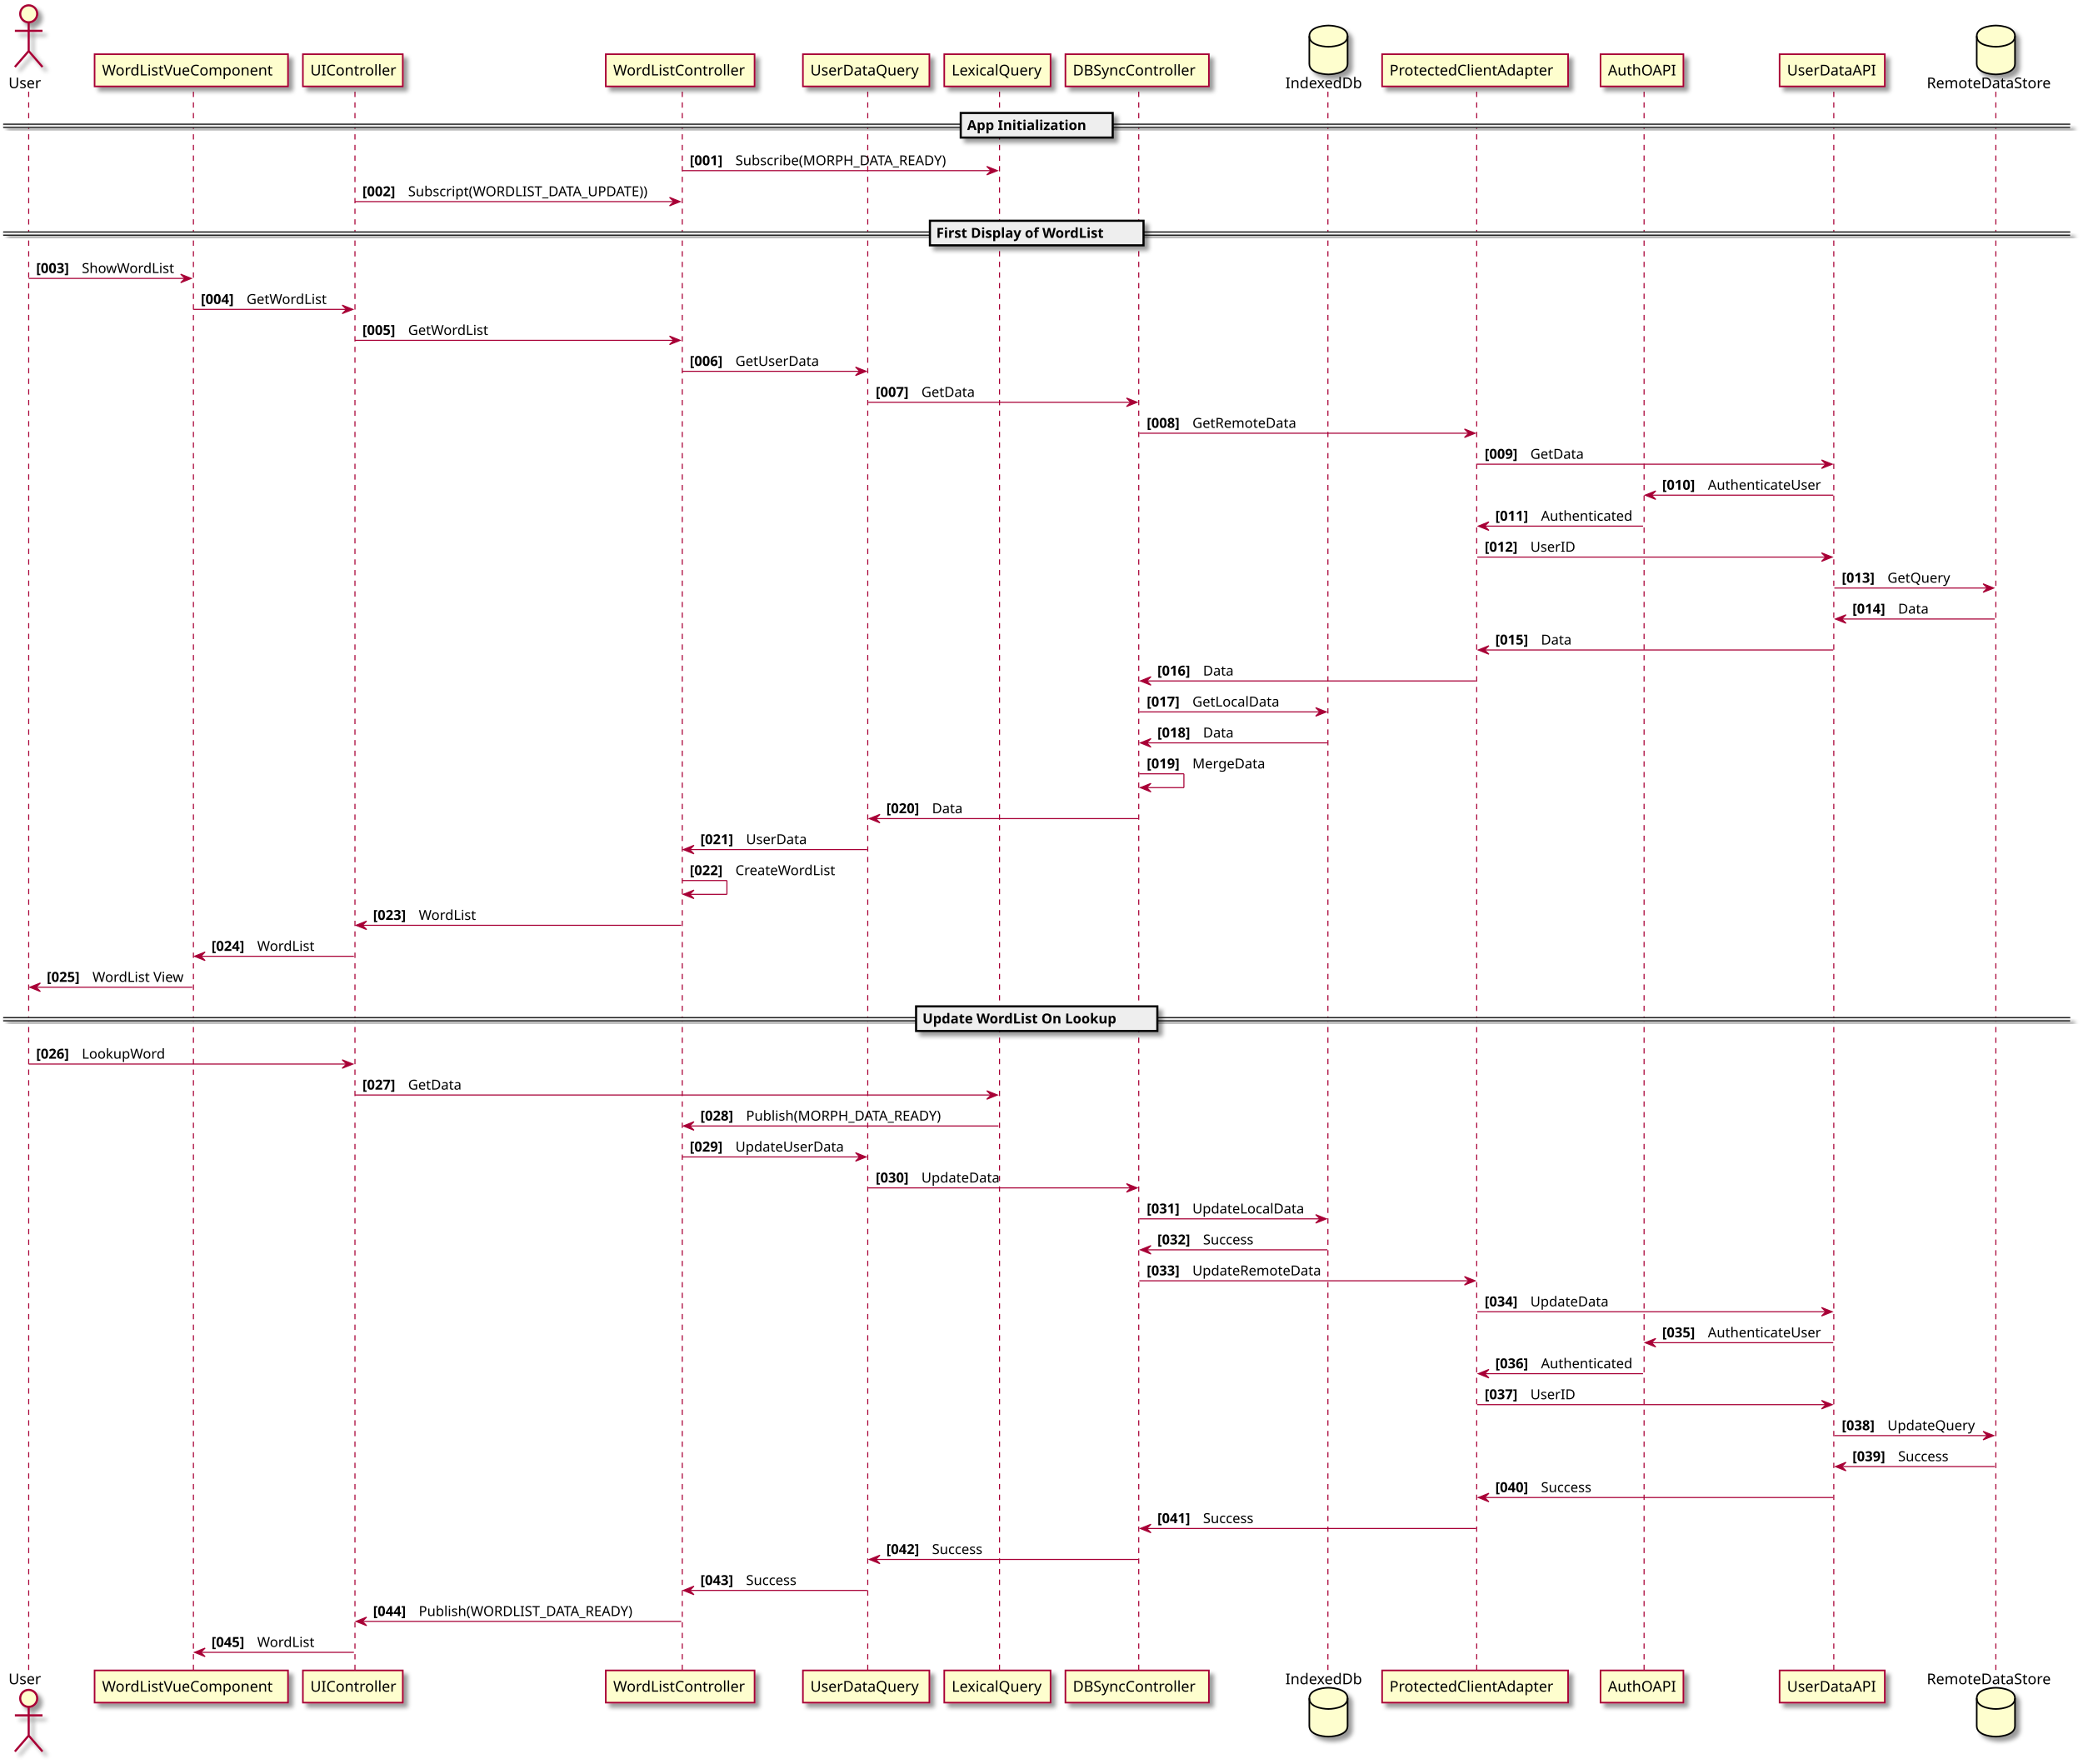
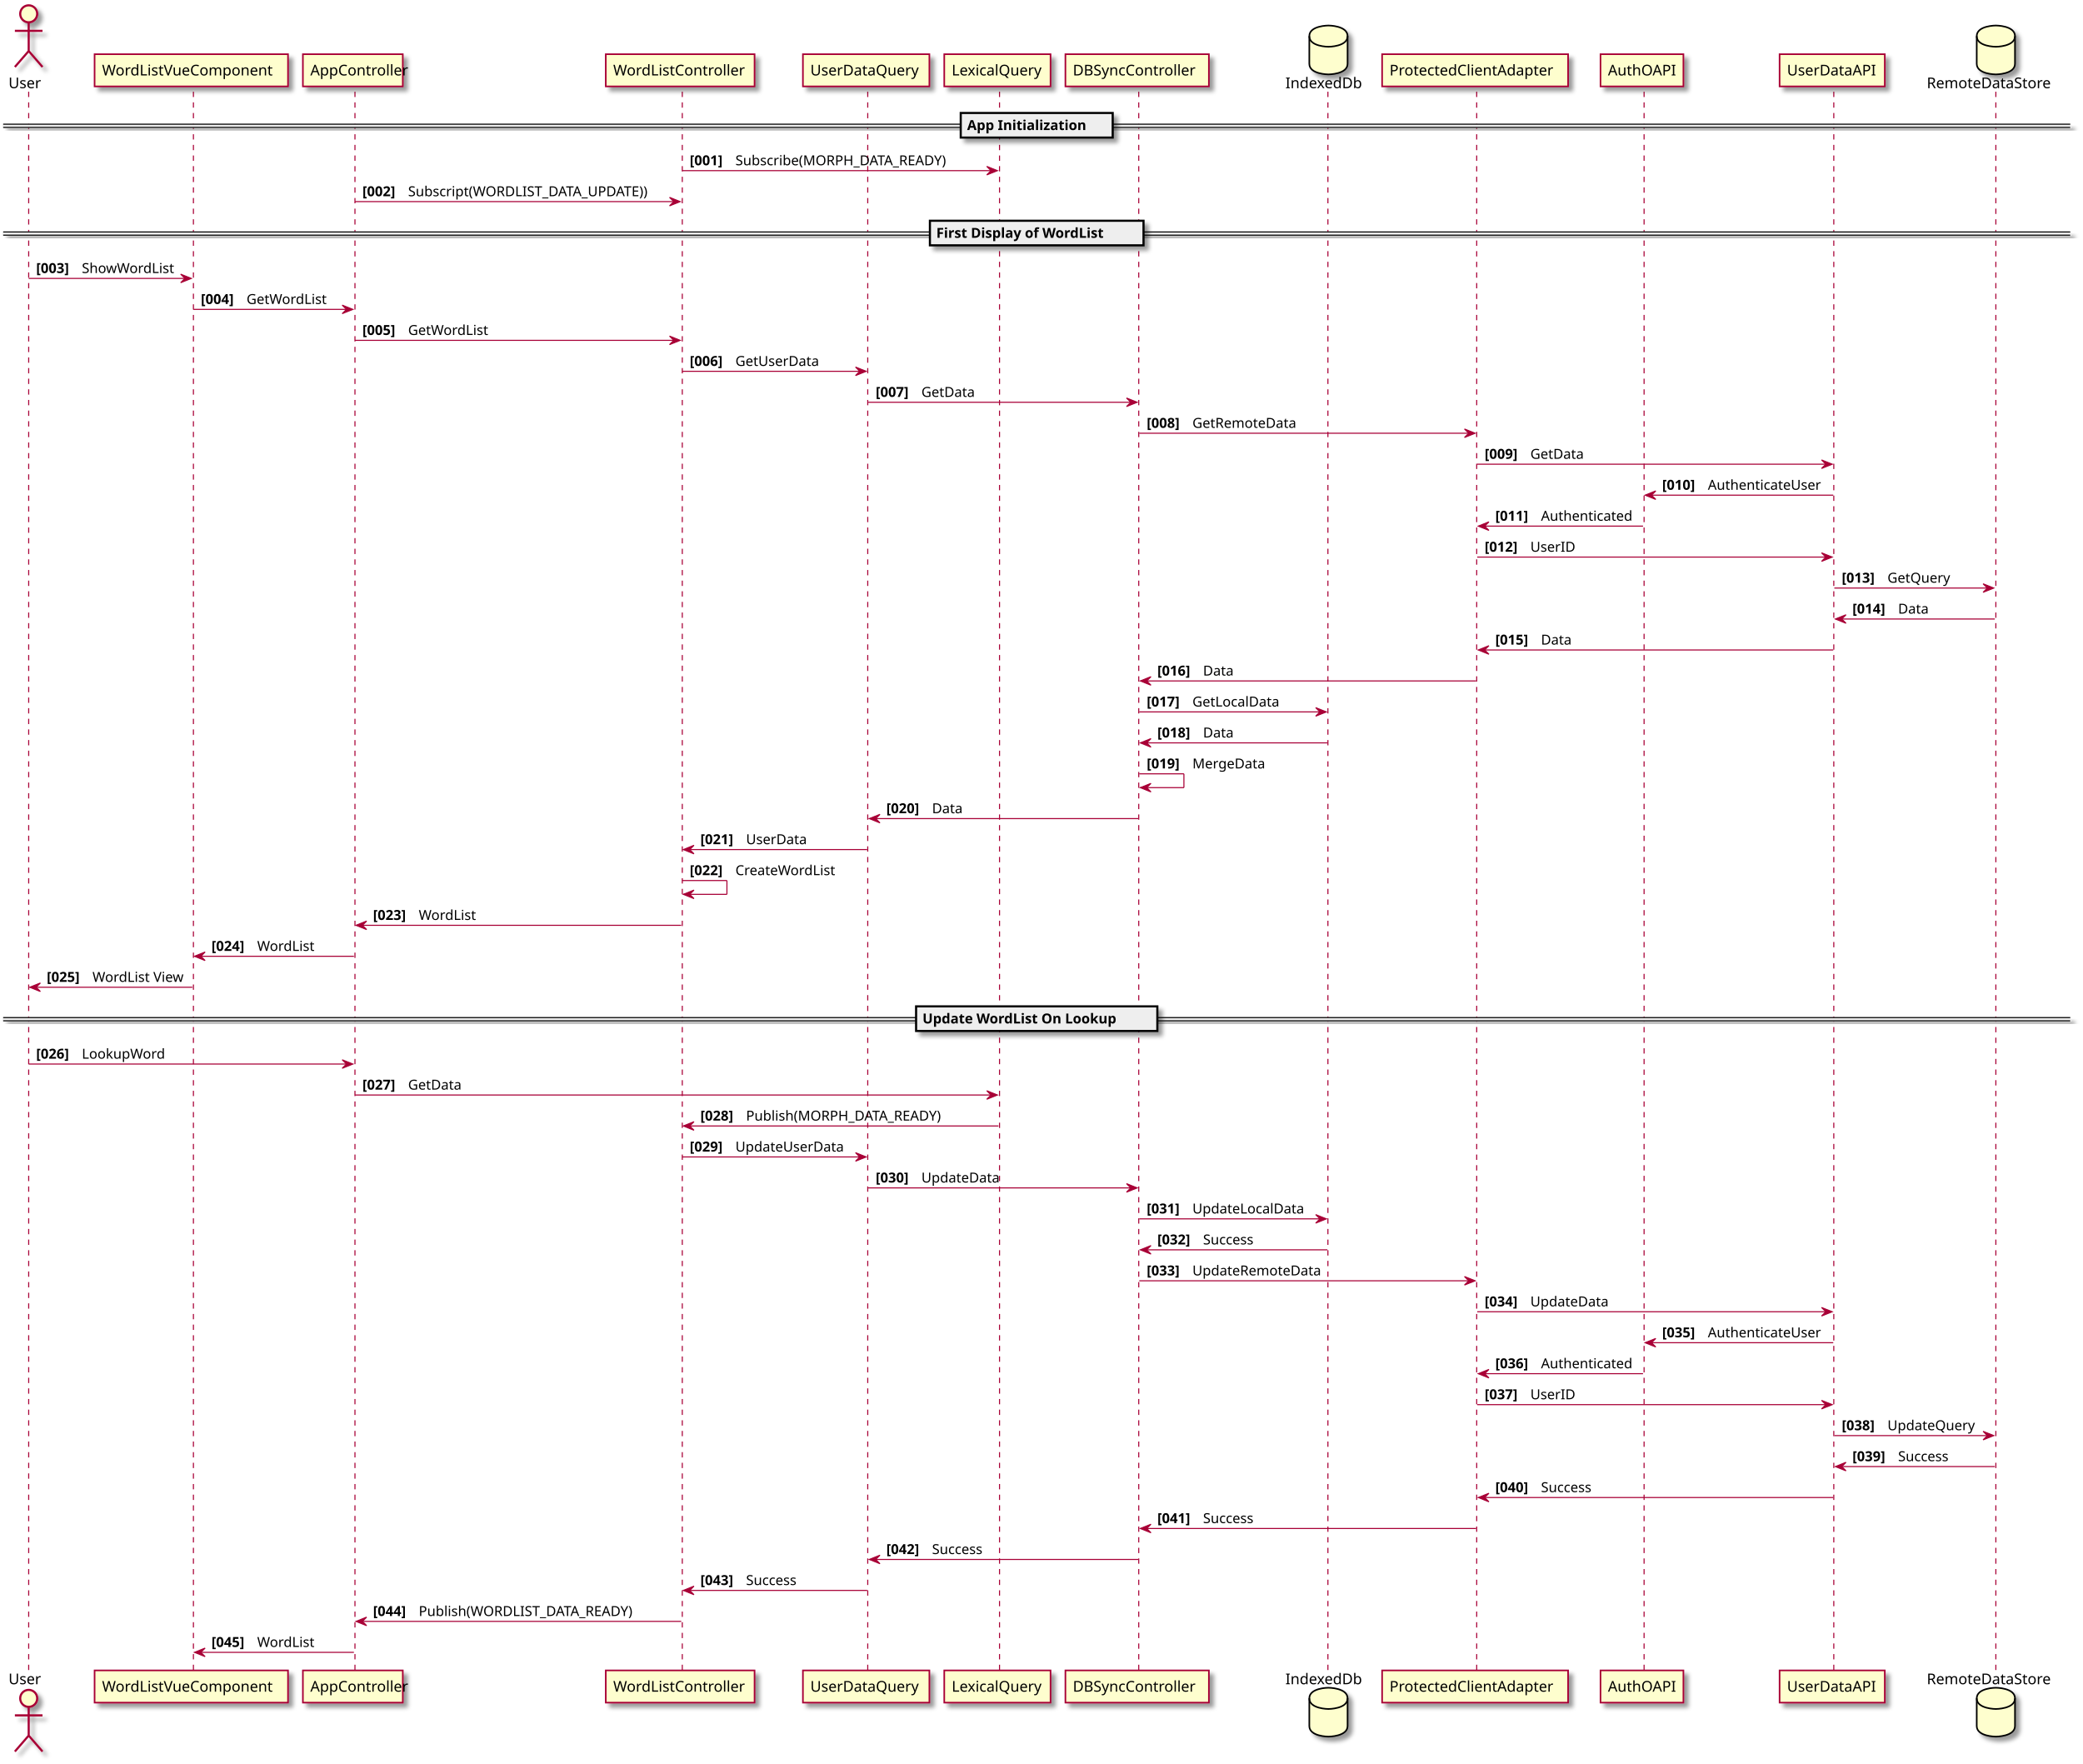
<svg xmlns="http://www.w3.org/2000/svg" contentScriptType="application/ecmascript" contentStyleType="text/css" height="1659px" preserveAspectRatio="none" style="width:1960px;height:1659px;" version="1.1" viewBox="0 0 1960 1659" width="1960px" zoomAndPan="magnify">
  <defs>
    <filter height="300%" id="fnt8zwi0sn31e" width="300%" x="-1" y="-1">
      <feGaussianBlur result="blurOut" stdDeviation="2.0" />
      <feColorMatrix in="blurOut" result="blurOut2" type="matrix" values="0 0 0 0 0 0 0 0 0 0 0 0 0 0 0 0 0 0 .4 0" />
      <feOffset dx="4.0" dy="4.0" in="blurOut2" result="blurOut3" />
      <feBlend in="SourceGraphic" in2="blurOut3" mode="normal" />
    </filter>
  </defs>
  <g>
    <line style="stroke: #A80036; stroke-width: 1.0; stroke-dasharray: 5.0,5.0;" x1="27" x2="27" y1="86.297" y2="1572.672" />
    <line style="stroke: #A80036; stroke-width: 1.0; stroke-dasharray: 5.0,5.0;" x1="182" x2="182" y1="86.297" y2="1572.672" />
    <line style="stroke: #A80036; stroke-width: 1.0; stroke-dasharray: 5.0,5.0;" x1="334" x2="334" y1="86.297" y2="1572.672" />
    <line style="stroke: #A80036; stroke-width: 1.0; stroke-dasharray: 5.0,5.0;" x1="642" x2="642" y1="86.297" y2="1572.672" />
    <line style="stroke: #A80036; stroke-width: 1.0; stroke-dasharray: 5.0,5.0;" x1="816.5" x2="816.5" y1="86.297" y2="1572.672" />
    <line style="stroke: #A80036; stroke-width: 1.0; stroke-dasharray: 5.0,5.0;" x1="940.5" x2="940.5" y1="86.297" y2="1572.672" />
    <line style="stroke: #A80036; stroke-width: 1.0; stroke-dasharray: 5.0,5.0;" x1="1071.5" x2="1071.5" y1="86.297" y2="1572.672" />
    <line style="stroke: #A80036; stroke-width: 1.0; stroke-dasharray: 5.0,5.0;" x1="1249.5" x2="1249.5" y1="86.297" y2="1572.672" />
    <line style="stroke: #A80036; stroke-width: 1.0; stroke-dasharray: 5.0,5.0;" x1="1389.5" x2="1389.5" y1="86.297" y2="1572.672" />
    <line style="stroke: #A80036; stroke-width: 1.0; stroke-dasharray: 5.0,5.0;" x1="1547" x2="1547" y1="86.297" y2="1572.672" />
    <line style="stroke: #A80036; stroke-width: 1.0; stroke-dasharray: 5.0,5.0;" x1="1725.5" x2="1725.5" y1="86.297" y2="1572.672" />
    <line style="stroke: #A80036; stroke-width: 1.0; stroke-dasharray: 5.0,5.0;" x1="1878" x2="1878" y1="86.297" y2="1572.672" />
    <text fill="#000000" font-family="sans-serif" font-size="14" lengthAdjust="spacingAndGlyphs" textLength="32" x="8" y="82.995">User</text>
    <ellipse cx="27" cy="13" fill="#FEFECE" filter="url(#fnt8zwi0sn31e)" rx="8" ry="8" style="stroke: #A80036; stroke-width: 2.0;" />
    <path d="M27,21 L27,48 M14,29 L40,29 M27,48 L14,63 M27,48 L40,63 " fill="none" filter="url(#fnt8zwi0sn31e)" style="stroke: #A80036; stroke-width: 2.0;" />
    <text fill="#000000" font-family="sans-serif" font-size="14" lengthAdjust="spacingAndGlyphs" textLength="32" x="8" y="1584.667">User</text>
    <ellipse cx="27" cy="1597.969" fill="#FEFECE" filter="url(#fnt8zwi0sn31e)" rx="8" ry="8" style="stroke: #A80036; stroke-width: 2.0;" />
    <path d="M27,1605.969 L27,1632.969 M14,1613.969 L40,1613.969 M27,1632.969 L14,1647.969 M27,1632.969 L40,1647.969 " fill="none" filter="url(#fnt8zwi0sn31e)" style="stroke: #A80036; stroke-width: 2.0;" />
    <rect fill="#FEFECE" filter="url(#fnt8zwi0sn31e)" height="30.297" style="stroke: #A80036; stroke-width: 1.5;" width="182" x="89" y="51" />
    <text fill="#000000" font-family="sans-serif" font-size="14" lengthAdjust="spacingAndGlyphs" textLength="168" x="96" y="70.995">WordListVueComponent</text>
    <rect fill="#FEFECE" filter="url(#fnt8zwi0sn31e)" height="30.297" style="stroke: #A80036; stroke-width: 1.5;" width="182" x="89" y="1571.672" />
    <text fill="#000000" font-family="sans-serif" font-size="14" lengthAdjust="spacingAndGlyphs" textLength="168" x="96" y="1591.667">WordListVueComponent</text>
    <rect fill="#FEFECE" filter="url(#fnt8zwi0sn31e)" height="30.297" style="stroke: #A80036; stroke-width: 1.5;" width="94" x="285" y="51" />
-     <text fill="#000000" font-family="sans-serif" font-size="14" lengthAdjust="spacingAndGlyphs" textLength="80" x="292" y="70.995">UIController</text>
+     <text fill="#000000" font-family="sans-serif" font-size="14" lengthAdjust="spacingAndGlyphs" textLength="80" x="292" y="70.995">AppController</text>
    <rect fill="#FEFECE" filter="url(#fnt8zwi0sn31e)" height="30.297" style="stroke: #A80036; stroke-width: 1.5;" width="94" x="285" y="1571.672" />
-     <text fill="#000000" font-family="sans-serif" font-size="14" lengthAdjust="spacingAndGlyphs" textLength="80" x="292" y="1591.667">UIController</text>
+     <text fill="#000000" font-family="sans-serif" font-size="14" lengthAdjust="spacingAndGlyphs" textLength="80" x="292" y="1591.667">AppController</text>
    <rect fill="#FEFECE" filter="url(#fnt8zwi0sn31e)" height="30.297" style="stroke: #A80036; stroke-width: 1.5;" width="140" x="570" y="51" />
    <text fill="#000000" font-family="sans-serif" font-size="14" lengthAdjust="spacingAndGlyphs" textLength="126" x="577" y="70.995">WordListController</text>
    <rect fill="#FEFECE" filter="url(#fnt8zwi0sn31e)" height="30.297" style="stroke: #A80036; stroke-width: 1.5;" width="140" x="570" y="1571.672" />
    <text fill="#000000" font-family="sans-serif" font-size="14" lengthAdjust="spacingAndGlyphs" textLength="126" x="577" y="1591.667">WordListController</text>
    <rect fill="#FEFECE" filter="url(#fnt8zwi0sn31e)" height="30.297" style="stroke: #A80036; stroke-width: 1.5;" width="119" x="755.5" y="51" />
    <text fill="#000000" font-family="sans-serif" font-size="14" lengthAdjust="spacingAndGlyphs" textLength="105" x="762.5" y="70.995">UserDataQuery</text>
    <rect fill="#FEFECE" filter="url(#fnt8zwi0sn31e)" height="30.297" style="stroke: #A80036; stroke-width: 1.5;" width="119" x="755.5" y="1571.672" />
    <text fill="#000000" font-family="sans-serif" font-size="14" lengthAdjust="spacingAndGlyphs" textLength="105" x="762.5" y="1591.667">UserDataQuery</text>
    <rect fill="#FEFECE" filter="url(#fnt8zwi0sn31e)" height="30.297" style="stroke: #A80036; stroke-width: 1.5;" width="100" x="888.5" y="51" />
    <text fill="#000000" font-family="sans-serif" font-size="14" lengthAdjust="spacingAndGlyphs" textLength="86" x="895.5" y="70.995">LexicalQuery</text>
    <rect fill="#FEFECE" filter="url(#fnt8zwi0sn31e)" height="30.297" style="stroke: #A80036; stroke-width: 1.5;" width="100" x="888.5" y="1571.672" />
    <text fill="#000000" font-family="sans-serif" font-size="14" lengthAdjust="spacingAndGlyphs" textLength="86" x="895.5" y="1591.667">LexicalQuery</text>
    <rect fill="#FEFECE" filter="url(#fnt8zwi0sn31e)" height="30.297" style="stroke: #A80036; stroke-width: 1.5;" width="135" x="1002.5" y="51" />
    <text fill="#000000" font-family="sans-serif" font-size="14" lengthAdjust="spacingAndGlyphs" textLength="121" x="1009.5" y="70.995">DBSyncController</text>
    <rect fill="#FEFECE" filter="url(#fnt8zwi0sn31e)" height="30.297" style="stroke: #A80036; stroke-width: 1.5;" width="135" x="1002.5" y="1571.672" />
    <text fill="#000000" font-family="sans-serif" font-size="14" lengthAdjust="spacingAndGlyphs" textLength="121" x="1009.5" y="1591.667">DBSyncController</text>
    <text fill="#000000" font-family="sans-serif" font-size="14" lengthAdjust="spacingAndGlyphs" textLength="75" x="1209.5" y="82.995">IndexedDb</text>
    <path d="M1232,34 C1232,24 1250,24 1250,24 C1250,24 1268,24 1268,34 L1268,60 C1268,70 1250,70 1250,70 C1250,70 1232,70 1232,60 L1232,34 " fill="#FEFECE" filter="url(#fnt8zwi0sn31e)" style="stroke: #000000; stroke-width: 1.5;" />
    <path d="M1232,34 C1232,44 1250,44 1250,44 C1250,44 1268,44 1268,34 " fill="none" style="stroke: #000000; stroke-width: 1.5;" />
    <text fill="#000000" font-family="sans-serif" font-size="14" lengthAdjust="spacingAndGlyphs" textLength="75" x="1209.5" y="1584.667">IndexedDb</text>
    <path d="M1232,1597.969 C1232,1587.969 1250,1587.969 1250,1587.969 C1250,1587.969 1268,1587.969 1268,1597.969 L1268,1623.969 C1268,1633.969 1250,1633.969 1250,1633.969 C1250,1633.969 1232,1633.969 1232,1623.969 L1232,1597.969 " fill="#FEFECE" filter="url(#fnt8zwi0sn31e)" style="stroke: #000000; stroke-width: 1.5;" />
    <path d="M1232,1597.969 C1232,1607.969 1250,1607.969 1250,1607.969 C1250,1607.969 1268,1607.969 1268,1597.969 " fill="none" style="stroke: #000000; stroke-width: 1.5;" />
    <rect fill="#FEFECE" filter="url(#fnt8zwi0sn31e)" height="30.297" style="stroke: #A80036; stroke-width: 1.5;" width="175" x="1300.5" y="51" />
    <text fill="#000000" font-family="sans-serif" font-size="14" lengthAdjust="spacingAndGlyphs" textLength="161" x="1307.5" y="70.995">ProtectedClientAdapter</text>
    <rect fill="#FEFECE" filter="url(#fnt8zwi0sn31e)" height="30.297" style="stroke: #A80036; stroke-width: 1.5;" width="175" x="1300.5" y="1571.672" />
    <text fill="#000000" font-family="sans-serif" font-size="14" lengthAdjust="spacingAndGlyphs" textLength="161" x="1307.5" y="1591.667">ProtectedClientAdapter</text>
    <rect fill="#FEFECE" filter="url(#fnt8zwi0sn31e)" height="30.297" style="stroke: #A80036; stroke-width: 1.5;" width="78" x="1506" y="51" />
    <text fill="#000000" font-family="sans-serif" font-size="14" lengthAdjust="spacingAndGlyphs" textLength="64" x="1513" y="70.995">AuthOAPI</text>
    <rect fill="#FEFECE" filter="url(#fnt8zwi0sn31e)" height="30.297" style="stroke: #A80036; stroke-width: 1.5;" width="78" x="1506" y="1571.672" />
    <text fill="#000000" font-family="sans-serif" font-size="14" lengthAdjust="spacingAndGlyphs" textLength="64" x="1513" y="1591.667">AuthOAPI</text>
    <rect fill="#FEFECE" filter="url(#fnt8zwi0sn31e)" height="30.297" style="stroke: #A80036; stroke-width: 1.5;" width="99" x="1674.5" y="51" />
    <text fill="#000000" font-family="sans-serif" font-size="14" lengthAdjust="spacingAndGlyphs" textLength="85" x="1681.5" y="70.995">UserDataAPI</text>
    <rect fill="#FEFECE" filter="url(#fnt8zwi0sn31e)" height="30.297" style="stroke: #A80036; stroke-width: 1.5;" width="99" x="1674.5" y="1571.672" />
    <text fill="#000000" font-family="sans-serif" font-size="14" lengthAdjust="spacingAndGlyphs" textLength="85" x="1681.5" y="1591.667">UserDataAPI</text>
    <text fill="#000000" font-family="sans-serif" font-size="14" lengthAdjust="spacingAndGlyphs" textLength="124" x="1813" y="82.995">RemoteDataStore</text>
    <path d="M1860,34 C1860,24 1878,24 1878,24 C1878,24 1896,24 1896,34 L1896,60 C1896,70 1878,70 1878,70 C1878,70 1860,70 1860,60 L1860,34 " fill="#FEFECE" filter="url(#fnt8zwi0sn31e)" style="stroke: #000000; stroke-width: 1.5;" />
    <path d="M1860,34 C1860,44 1878,44 1878,44 C1878,44 1896,44 1896,34 " fill="none" style="stroke: #000000; stroke-width: 1.5;" />
    <text fill="#000000" font-family="sans-serif" font-size="14" lengthAdjust="spacingAndGlyphs" textLength="124" x="1813" y="1584.667">RemoteDataStore</text>
    <path d="M1860,1597.969 C1860,1587.969 1878,1587.969 1878,1587.969 C1878,1587.969 1896,1587.969 1896,1597.969 L1896,1623.969 C1896,1633.969 1878,1633.969 1878,1633.969 C1878,1633.969 1860,1633.969 1860,1623.969 L1860,1597.969 " fill="#FEFECE" filter="url(#fnt8zwi0sn31e)" style="stroke: #000000; stroke-width: 1.5;" />
    <path d="M1860,1597.969 C1860,1607.969 1878,1607.969 1878,1607.969 C1878,1607.969 1896,1607.969 1896,1597.969 " fill="none" style="stroke: #000000; stroke-width: 1.5;" />
    <rect fill="#EEEEEE" filter="url(#fnt8zwi0sn31e)" height="3" style="stroke: #EEEEEE; stroke-width: 1.0;" width="1945" x="3" y="116.863" />
    <line style="stroke: #000000; stroke-width: 1.0;" x1="3" x2="1948" y1="116.863" y2="116.863" />
    <line style="stroke: #000000; stroke-width: 1.0;" x1="3" x2="1948" y1="119.863" y2="119.863" />
    <rect fill="#EEEEEE" filter="url(#fnt8zwi0sn31e)" height="23.133" style="stroke: #000000; stroke-width: 2.0;" width="143" x="904" y="106.297" />
    <text fill="#000000" font-family="sans-serif" font-size="13" font-weight="bold" lengthAdjust="spacingAndGlyphs" textLength="124" x="910" y="122.364">App Initialization</text>
    <polygon fill="#A80036" points="928.5,156.562,938.5,160.562,928.5,164.562,932.5,160.562" style="stroke: #A80036; stroke-width: 1.0;" />
    <line style="stroke: #A80036; stroke-width: 1.0;" x1="642" x2="934.5" y1="160.562" y2="160.562" />
    <text fill="#000000" font-family="sans-serif" font-size="13" font-weight="bold" lengthAdjust="spacingAndGlyphs" textLength="39" x="649" y="155.497">[001]</text>
    <text fill="#000000" font-family="sans-serif" font-size="13" lengthAdjust="spacingAndGlyphs" textLength="211" x="692" y="155.497">Subscribe(MORPH_DATA_READY)</text>
    <polygon fill="#A80036" points="630,185.695,640,189.695,630,193.695,634,189.695" style="stroke: #A80036; stroke-width: 1.0;" />
    <line style="stroke: #A80036; stroke-width: 1.0;" x1="334" x2="636" y1="189.695" y2="189.695" />
    <text fill="#000000" font-family="sans-serif" font-size="13" font-weight="bold" lengthAdjust="spacingAndGlyphs" textLength="39" x="341" y="184.629">[002]</text>
    <text fill="#000000" font-family="sans-serif" font-size="13" lengthAdjust="spacingAndGlyphs" textLength="241" x="384" y="184.629">Subscript(WORDLIST_DATA_UPDATE))</text>
    <rect fill="#EEEEEE" filter="url(#fnt8zwi0sn31e)" height="3" style="stroke: #EEEEEE; stroke-width: 1.0;" width="1945" x="3" y="218.262" />
    <line style="stroke: #000000; stroke-width: 1.0;" x1="3" x2="1948" y1="218.262" y2="218.262" />
    <line style="stroke: #000000; stroke-width: 1.0;" x1="3" x2="1948" y1="221.262" y2="221.262" />
    <rect fill="#EEEEEE" filter="url(#fnt8zwi0sn31e)" height="23.133" style="stroke: #000000; stroke-width: 2.0;" width="201" x="875" y="207.695" />
    <text fill="#000000" font-family="sans-serif" font-size="13" font-weight="bold" lengthAdjust="spacingAndGlyphs" textLength="182" x="881" y="223.762">First Display of WordList</text>
    <polygon fill="#A80036" points="170,257.961,180,261.961,170,265.961,174,261.961" style="stroke: #A80036; stroke-width: 1.0;" />
    <line style="stroke: #A80036; stroke-width: 1.0;" x1="27" x2="176" y1="261.961" y2="261.961" />
    <text fill="#000000" font-family="sans-serif" font-size="13" font-weight="bold" lengthAdjust="spacingAndGlyphs" textLength="39" x="34" y="256.895">[003]</text>
    <text fill="#000000" font-family="sans-serif" font-size="13" lengthAdjust="spacingAndGlyphs" textLength="88" x="77" y="256.895">ShowWordList</text>
    <polygon fill="#A80036" points="322,287.094,332,291.094,322,295.094,326,291.094" style="stroke: #A80036; stroke-width: 1.0;" />
    <line style="stroke: #A80036; stroke-width: 1.0;" x1="182" x2="328" y1="291.094" y2="291.094" />
    <text fill="#000000" font-family="sans-serif" font-size="13" font-weight="bold" lengthAdjust="spacingAndGlyphs" textLength="39" x="189" y="286.028">[004]</text>
    <text fill="#000000" font-family="sans-serif" font-size="13" lengthAdjust="spacingAndGlyphs" textLength="77" x="232" y="286.028">GetWordList</text>
    <polygon fill="#A80036" points="630,316.227,640,320.227,630,324.227,634,320.227" style="stroke: #A80036; stroke-width: 1.0;" />
    <line style="stroke: #A80036; stroke-width: 1.0;" x1="334" x2="636" y1="320.227" y2="320.227" />
    <text fill="#000000" font-family="sans-serif" font-size="13" font-weight="bold" lengthAdjust="spacingAndGlyphs" textLength="39" x="341" y="315.161">[005]</text>
    <text fill="#000000" font-family="sans-serif" font-size="13" lengthAdjust="spacingAndGlyphs" textLength="77" x="384" y="315.161">GetWordList</text>
    <polygon fill="#A80036" points="805,345.359,815,349.359,805,353.359,809,349.359" style="stroke: #A80036; stroke-width: 1.0;" />
    <line style="stroke: #A80036; stroke-width: 1.0;" x1="642" x2="811" y1="349.359" y2="349.359" />
    <text fill="#000000" font-family="sans-serif" font-size="13" font-weight="bold" lengthAdjust="spacingAndGlyphs" textLength="39" x="649" y="344.293">[006]</text>
    <text fill="#000000" font-family="sans-serif" font-size="13" lengthAdjust="spacingAndGlyphs" textLength="84" x="692" y="344.293">GetUserData</text>
    <polygon fill="#A80036" points="1060,374.492,1070,378.492,1060,382.492,1064,378.492" style="stroke: #A80036; stroke-width: 1.0;" />
    <line style="stroke: #A80036; stroke-width: 1.0;" x1="817" x2="1066" y1="378.492" y2="378.492" />
    <text fill="#000000" font-family="sans-serif" font-size="13" font-weight="bold" lengthAdjust="spacingAndGlyphs" textLength="39" x="824" y="373.426">[007]</text>
    <text fill="#000000" font-family="sans-serif" font-size="13" lengthAdjust="spacingAndGlyphs" textLength="54" x="867" y="373.426">GetData</text>
    <polygon fill="#A80036" points="1378,403.625,1388,407.625,1378,411.625,1382,407.625" style="stroke: #A80036; stroke-width: 1.0;" />
    <line style="stroke: #A80036; stroke-width: 1.0;" x1="1072" x2="1384" y1="407.625" y2="407.625" />
    <text fill="#000000" font-family="sans-serif" font-size="13" font-weight="bold" lengthAdjust="spacingAndGlyphs" textLength="39" x="1079" y="402.559">[008]</text>
    <text fill="#000000" font-family="sans-serif" font-size="13" lengthAdjust="spacingAndGlyphs" textLength="104" x="1122" y="402.559">GetRemoteData</text>
    <polygon fill="#A80036" points="1714,432.758,1724,436.758,1714,440.758,1718,436.758" style="stroke: #A80036; stroke-width: 1.0;" />
    <line style="stroke: #A80036; stroke-width: 1.0;" x1="1390" x2="1720" y1="436.758" y2="436.758" />
    <text fill="#000000" font-family="sans-serif" font-size="13" font-weight="bold" lengthAdjust="spacingAndGlyphs" textLength="39" x="1397" y="431.692">[009]</text>
    <text fill="#000000" font-family="sans-serif" font-size="13" lengthAdjust="spacingAndGlyphs" textLength="54" x="1440" y="431.692">GetData</text>
    <polygon fill="#A80036" points="1558,461.891,1548,465.891,1558,469.891,1554,465.891" style="stroke: #A80036; stroke-width: 1.0;" />
    <line style="stroke: #A80036; stroke-width: 1.0;" x1="1552" x2="1725" y1="465.891" y2="465.891" />
    <text fill="#000000" font-family="sans-serif" font-size="13" font-weight="bold" lengthAdjust="spacingAndGlyphs" textLength="39" x="1564" y="460.825">[010]</text>
    <text fill="#000000" font-family="sans-serif" font-size="13" lengthAdjust="spacingAndGlyphs" textLength="112" x="1607" y="460.825">AuthenticateUser</text>
    <polygon fill="#A80036" points="1401,491.023,1391,495.023,1401,499.023,1397,495.023" style="stroke: #A80036; stroke-width: 1.0;" />
    <line style="stroke: #A80036; stroke-width: 1.0;" x1="1395" x2="1546" y1="495.023" y2="495.023" />
    <text fill="#000000" font-family="sans-serif" font-size="13" font-weight="bold" lengthAdjust="spacingAndGlyphs" textLength="39" x="1407" y="489.957">[011]</text>
    <text fill="#000000" font-family="sans-serif" font-size="13" lengthAdjust="spacingAndGlyphs" textLength="90" x="1450" y="489.957">Authenticated</text>
    <polygon fill="#A80036" points="1714,520.156,1724,524.156,1714,528.156,1718,524.156" style="stroke: #A80036; stroke-width: 1.0;" />
    <line style="stroke: #A80036; stroke-width: 1.0;" x1="1390" x2="1720" y1="524.156" y2="524.156" />
    <text fill="#000000" font-family="sans-serif" font-size="13" font-weight="bold" lengthAdjust="spacingAndGlyphs" textLength="39" x="1397" y="519.09">[012]</text>
    <text fill="#000000" font-family="sans-serif" font-size="13" lengthAdjust="spacingAndGlyphs" textLength="43" x="1440" y="519.09">UserID</text>
    <polygon fill="#A80036" points="1866,549.289,1876,553.289,1866,557.289,1870,553.289" style="stroke: #A80036; stroke-width: 1.0;" />
    <line style="stroke: #A80036; stroke-width: 1.0;" x1="1726" x2="1872" y1="553.289" y2="553.289" />
    <text fill="#000000" font-family="sans-serif" font-size="13" font-weight="bold" lengthAdjust="spacingAndGlyphs" textLength="39" x="1733" y="548.223">[013]</text>
    <text fill="#000000" font-family="sans-serif" font-size="13" lengthAdjust="spacingAndGlyphs" textLength="61" x="1776" y="548.223">GetQuery</text>
    <polygon fill="#A80036" points="1737,578.422,1727,582.422,1737,586.422,1733,582.422" style="stroke: #A80036; stroke-width: 1.0;" />
    <line style="stroke: #A80036; stroke-width: 1.0;" x1="1731" x2="1877" y1="582.422" y2="582.422" />
    <text fill="#000000" font-family="sans-serif" font-size="13" font-weight="bold" lengthAdjust="spacingAndGlyphs" textLength="39" x="1743" y="577.356">[014]</text>
    <text fill="#000000" font-family="sans-serif" font-size="13" lengthAdjust="spacingAndGlyphs" textLength="31" x="1786" y="577.356">Data</text>
    <polygon fill="#A80036" points="1401,607.555,1391,611.555,1401,615.555,1397,611.555" style="stroke: #A80036; stroke-width: 1.0;" />
    <line style="stroke: #A80036; stroke-width: 1.0;" x1="1395" x2="1725" y1="611.555" y2="611.555" />
    <text fill="#000000" font-family="sans-serif" font-size="13" font-weight="bold" lengthAdjust="spacingAndGlyphs" textLength="39" x="1407" y="606.489">[015]</text>
    <text fill="#000000" font-family="sans-serif" font-size="13" lengthAdjust="spacingAndGlyphs" textLength="31" x="1450" y="606.489">Data</text>
    <polygon fill="#A80036" points="1083,636.688,1073,640.688,1083,644.688,1079,640.688" style="stroke: #A80036; stroke-width: 1.0;" />
    <line style="stroke: #A80036; stroke-width: 1.0;" x1="1077" x2="1389" y1="640.688" y2="640.688" />
    <text fill="#000000" font-family="sans-serif" font-size="13" font-weight="bold" lengthAdjust="spacingAndGlyphs" textLength="39" x="1089" y="635.622">[016]</text>
    <text fill="#000000" font-family="sans-serif" font-size="13" lengthAdjust="spacingAndGlyphs" textLength="31" x="1132" y="635.622">Data</text>
    <polygon fill="#A80036" points="1238,665.82,1248,669.82,1238,673.82,1242,669.82" style="stroke: #A80036; stroke-width: 1.0;" />
    <line style="stroke: #A80036; stroke-width: 1.0;" x1="1072" x2="1244" y1="669.82" y2="669.82" />
    <text fill="#000000" font-family="sans-serif" font-size="13" font-weight="bold" lengthAdjust="spacingAndGlyphs" textLength="39" x="1079" y="664.754">[017]</text>
    <text fill="#000000" font-family="sans-serif" font-size="13" lengthAdjust="spacingAndGlyphs" textLength="87" x="1122" y="664.754">GetLocalData</text>
    <polygon fill="#A80036" points="1083,694.953,1073,698.953,1083,702.953,1079,698.953" style="stroke: #A80036; stroke-width: 1.0;" />
    <line style="stroke: #A80036; stroke-width: 1.0;" x1="1077" x2="1249" y1="698.953" y2="698.953" />
    <text fill="#000000" font-family="sans-serif" font-size="13" font-weight="bold" lengthAdjust="spacingAndGlyphs" textLength="39" x="1089" y="693.887">[018]</text>
    <text fill="#000000" font-family="sans-serif" font-size="13" lengthAdjust="spacingAndGlyphs" textLength="31" x="1132" y="693.887">Data</text>
    <line style="stroke: #A80036; stroke-width: 1.0;" x1="1072" x2="1114" y1="728.086" y2="728.086" />
    <line style="stroke: #A80036; stroke-width: 1.0;" x1="1114" x2="1114" y1="728.086" y2="741.086" />
    <line style="stroke: #A80036; stroke-width: 1.0;" x1="1073" x2="1114" y1="741.086" y2="741.086" />
    <polygon fill="#A80036" points="1083,737.086,1073,741.086,1083,745.086,1079,741.086" style="stroke: #A80036; stroke-width: 1.0;" />
    <text fill="#000000" font-family="sans-serif" font-size="13" font-weight="bold" lengthAdjust="spacingAndGlyphs" textLength="39" x="1079" y="723.02">[019]</text>
    <text fill="#000000" font-family="sans-serif" font-size="13" lengthAdjust="spacingAndGlyphs" textLength="71" x="1122" y="723.02">MergeData</text>
    <polygon fill="#A80036" points="828,766.219,818,770.219,828,774.219,824,770.219" style="stroke: #A80036; stroke-width: 1.0;" />
    <line style="stroke: #A80036; stroke-width: 1.0;" x1="822" x2="1071" y1="770.219" y2="770.219" />
    <text fill="#000000" font-family="sans-serif" font-size="13" font-weight="bold" lengthAdjust="spacingAndGlyphs" textLength="39" x="834" y="765.153">[020]</text>
    <text fill="#000000" font-family="sans-serif" font-size="13" lengthAdjust="spacingAndGlyphs" textLength="31" x="877" y="765.153">Data</text>
    <polygon fill="#A80036" points="653,795.352,643,799.352,653,803.352,649,799.352" style="stroke: #A80036; stroke-width: 1.0;" />
    <line style="stroke: #A80036; stroke-width: 1.0;" x1="647" x2="816" y1="799.352" y2="799.352" />
    <text fill="#000000" font-family="sans-serif" font-size="13" font-weight="bold" lengthAdjust="spacingAndGlyphs" textLength="39" x="659" y="794.286">[021]</text>
    <text fill="#000000" font-family="sans-serif" font-size="13" lengthAdjust="spacingAndGlyphs" textLength="61" x="702" y="794.286">UserData</text>
    <line style="stroke: #A80036; stroke-width: 1.0;" x1="642" x2="684" y1="828.484" y2="828.484" />
    <line style="stroke: #A80036; stroke-width: 1.0;" x1="684" x2="684" y1="828.484" y2="841.484" />
    <line style="stroke: #A80036; stroke-width: 1.0;" x1="643" x2="684" y1="841.484" y2="841.484" />
    <polygon fill="#A80036" points="653,837.484,643,841.484,653,845.484,649,841.484" style="stroke: #A80036; stroke-width: 1.0;" />
    <text fill="#000000" font-family="sans-serif" font-size="13" font-weight="bold" lengthAdjust="spacingAndGlyphs" textLength="39" x="649" y="823.418">[022]</text>
    <text fill="#000000" font-family="sans-serif" font-size="13" lengthAdjust="spacingAndGlyphs" textLength="97" x="692" y="823.418">CreateWordList</text>
    <polygon fill="#A80036" points="345,866.617,335,870.617,345,874.617,341,870.617" style="stroke: #A80036; stroke-width: 1.0;" />
    <line style="stroke: #A80036; stroke-width: 1.0;" x1="339" x2="641" y1="870.617" y2="870.617" />
    <text fill="#000000" font-family="sans-serif" font-size="13" font-weight="bold" lengthAdjust="spacingAndGlyphs" textLength="39" x="351" y="865.551">[023]</text>
    <text fill="#000000" font-family="sans-serif" font-size="13" lengthAdjust="spacingAndGlyphs" textLength="54" x="394" y="865.551">WordList</text>
    <polygon fill="#A80036" points="193,895.75,183,899.75,193,903.75,189,899.75" style="stroke: #A80036; stroke-width: 1.0;" />
    <line style="stroke: #A80036; stroke-width: 1.0;" x1="187" x2="333" y1="899.75" y2="899.75" />
    <text fill="#000000" font-family="sans-serif" font-size="13" font-weight="bold" lengthAdjust="spacingAndGlyphs" textLength="39" x="199" y="894.684">[024]</text>
    <text fill="#000000" font-family="sans-serif" font-size="13" lengthAdjust="spacingAndGlyphs" textLength="54" x="242" y="894.684">WordList</text>
    <polygon fill="#A80036" points="38,924.883,28,928.883,38,932.883,34,928.883" style="stroke: #A80036; stroke-width: 1.0;" />
    <line style="stroke: #A80036; stroke-width: 1.0;" x1="32" x2="181" y1="928.883" y2="928.883" />
    <text fill="#000000" font-family="sans-serif" font-size="13" font-weight="bold" lengthAdjust="spacingAndGlyphs" textLength="39" x="44" y="923.817">[025]</text>
    <text fill="#000000" font-family="sans-serif" font-size="13" lengthAdjust="spacingAndGlyphs" textLength="87" x="87" y="923.817">WordList View</text>
    <rect fill="#EEEEEE" filter="url(#fnt8zwi0sn31e)" height="3" style="stroke: #EEEEEE; stroke-width: 1.0;" width="1945" x="3" y="957.449" />
    <line style="stroke: #000000; stroke-width: 1.0;" x1="3" x2="1948" y1="957.449" y2="957.449" />
    <line style="stroke: #000000; stroke-width: 1.0;" x1="3" x2="1948" y1="960.449" y2="960.449" />
    <rect fill="#EEEEEE" filter="url(#fnt8zwi0sn31e)" height="23.133" style="stroke: #000000; stroke-width: 2.0;" width="227" x="862" y="946.883" />
    <text fill="#000000" font-family="sans-serif" font-size="13" font-weight="bold" lengthAdjust="spacingAndGlyphs" textLength="208" x="868" y="962.95">Update WordList On Lookup</text>
    <polygon fill="#A80036" points="322,997.148,332,1001.148,322,1005.148,326,1001.148" style="stroke: #A80036; stroke-width: 1.0;" />
    <line style="stroke: #A80036; stroke-width: 1.0;" x1="27" x2="328" y1="1001.148" y2="1001.148" />
    <text fill="#000000" font-family="sans-serif" font-size="13" font-weight="bold" lengthAdjust="spacingAndGlyphs" textLength="39" x="34" y="996.082">[026]</text>
    <text fill="#000000" font-family="sans-serif" font-size="13" lengthAdjust="spacingAndGlyphs" textLength="78" x="77" y="996.082">LookupWord</text>
    <polygon fill="#A80036" points="928.5,1026.281,938.5,1030.281,928.5,1034.281,932.5,1030.281" style="stroke: #A80036; stroke-width: 1.0;" />
    <line style="stroke: #A80036; stroke-width: 1.0;" x1="334" x2="934.5" y1="1030.281" y2="1030.281" />
    <text fill="#000000" font-family="sans-serif" font-size="13" font-weight="bold" lengthAdjust="spacingAndGlyphs" textLength="39" x="341" y="1025.215">[027]</text>
    <text fill="#000000" font-family="sans-serif" font-size="13" lengthAdjust="spacingAndGlyphs" textLength="54" x="384" y="1025.215">GetData</text>
    <polygon fill="#A80036" points="653,1055.414,643,1059.414,653,1063.414,649,1059.414" style="stroke: #A80036; stroke-width: 1.0;" />
    <line style="stroke: #A80036; stroke-width: 1.0;" x1="647" x2="939.5" y1="1059.414" y2="1059.414" />
    <text fill="#000000" font-family="sans-serif" font-size="13" font-weight="bold" lengthAdjust="spacingAndGlyphs" textLength="39" x="659" y="1054.348">[028]</text>
    <text fill="#000000" font-family="sans-serif" font-size="13" lengthAdjust="spacingAndGlyphs" textLength="193" x="702" y="1054.348">Publish(MORPH_DATA_READY)</text>
    <polygon fill="#A80036" points="805,1084.547,815,1088.547,805,1092.547,809,1088.547" style="stroke: #A80036; stroke-width: 1.0;" />
    <line style="stroke: #A80036; stroke-width: 1.0;" x1="642" x2="811" y1="1088.547" y2="1088.547" />
    <text fill="#000000" font-family="sans-serif" font-size="13" font-weight="bold" lengthAdjust="spacingAndGlyphs" textLength="39" x="649" y="1083.481">[029]</text>
    <text fill="#000000" font-family="sans-serif" font-size="13" lengthAdjust="spacingAndGlyphs" textLength="108" x="692" y="1083.481">UpdateUserData</text>
    <polygon fill="#A80036" points="1060,1113.68,1070,1117.68,1060,1121.68,1064,1117.68" style="stroke: #A80036; stroke-width: 1.0;" />
    <line style="stroke: #A80036; stroke-width: 1.0;" x1="817" x2="1066" y1="1117.68" y2="1117.68" />
    <text fill="#000000" font-family="sans-serif" font-size="13" font-weight="bold" lengthAdjust="spacingAndGlyphs" textLength="39" x="824" y="1112.614">[030]</text>
    <text fill="#000000" font-family="sans-serif" font-size="13" lengthAdjust="spacingAndGlyphs" textLength="78" x="867" y="1112.614">UpdateData</text>
    <polygon fill="#A80036" points="1238,1142.812,1248,1146.812,1238,1150.812,1242,1146.812" style="stroke: #A80036; stroke-width: 1.0;" />
    <line style="stroke: #A80036; stroke-width: 1.0;" x1="1072" x2="1244" y1="1146.812" y2="1146.812" />
    <text fill="#000000" font-family="sans-serif" font-size="13" font-weight="bold" lengthAdjust="spacingAndGlyphs" textLength="39" x="1079" y="1141.747">[031]</text>
    <text fill="#000000" font-family="sans-serif" font-size="13" lengthAdjust="spacingAndGlyphs" textLength="111" x="1122" y="1141.747">UpdateLocalData</text>
    <polygon fill="#A80036" points="1083,1171.945,1073,1175.945,1083,1179.945,1079,1175.945" style="stroke: #A80036; stroke-width: 1.0;" />
    <line style="stroke: #A80036; stroke-width: 1.0;" x1="1077" x2="1249" y1="1175.945" y2="1175.945" />
    <text fill="#000000" font-family="sans-serif" font-size="13" font-weight="bold" lengthAdjust="spacingAndGlyphs" textLength="39" x="1089" y="1170.879">[032]</text>
    <text fill="#000000" font-family="sans-serif" font-size="13" lengthAdjust="spacingAndGlyphs" textLength="53" x="1132" y="1170.879">Success</text>
    <polygon fill="#A80036" points="1378,1201.078,1388,1205.078,1378,1209.078,1382,1205.078" style="stroke: #A80036; stroke-width: 1.0;" />
    <line style="stroke: #A80036; stroke-width: 1.0;" x1="1072" x2="1384" y1="1205.078" y2="1205.078" />
    <text fill="#000000" font-family="sans-serif" font-size="13" font-weight="bold" lengthAdjust="spacingAndGlyphs" textLength="39" x="1079" y="1200.012">[033]</text>
    <text fill="#000000" font-family="sans-serif" font-size="13" lengthAdjust="spacingAndGlyphs" textLength="128" x="1122" y="1200.012">UpdateRemoteData</text>
    <polygon fill="#A80036" points="1714,1230.211,1724,1234.211,1714,1238.211,1718,1234.211" style="stroke: #A80036; stroke-width: 1.0;" />
    <line style="stroke: #A80036; stroke-width: 1.0;" x1="1390" x2="1720" y1="1234.211" y2="1234.211" />
    <text fill="#000000" font-family="sans-serif" font-size="13" font-weight="bold" lengthAdjust="spacingAndGlyphs" textLength="39" x="1397" y="1229.145">[034]</text>
    <text fill="#000000" font-family="sans-serif" font-size="13" lengthAdjust="spacingAndGlyphs" textLength="78" x="1440" y="1229.145">UpdateData</text>
    <polygon fill="#A80036" points="1558,1259.344,1548,1263.344,1558,1267.344,1554,1263.344" style="stroke: #A80036; stroke-width: 1.0;" />
    <line style="stroke: #A80036; stroke-width: 1.0;" x1="1552" x2="1725" y1="1263.344" y2="1263.344" />
    <text fill="#000000" font-family="sans-serif" font-size="13" font-weight="bold" lengthAdjust="spacingAndGlyphs" textLength="39" x="1564" y="1258.278">[035]</text>
    <text fill="#000000" font-family="sans-serif" font-size="13" lengthAdjust="spacingAndGlyphs" textLength="112" x="1607" y="1258.278">AuthenticateUser</text>
    <polygon fill="#A80036" points="1401,1288.477,1391,1292.477,1401,1296.477,1397,1292.477" style="stroke: #A80036; stroke-width: 1.0;" />
    <line style="stroke: #A80036; stroke-width: 1.0;" x1="1395" x2="1546" y1="1292.477" y2="1292.477" />
    <text fill="#000000" font-family="sans-serif" font-size="13" font-weight="bold" lengthAdjust="spacingAndGlyphs" textLength="39" x="1407" y="1287.411">[036]</text>
    <text fill="#000000" font-family="sans-serif" font-size="13" lengthAdjust="spacingAndGlyphs" textLength="90" x="1450" y="1287.411">Authenticated</text>
    <polygon fill="#A80036" points="1714,1317.609,1724,1321.609,1714,1325.609,1718,1321.609" style="stroke: #A80036; stroke-width: 1.0;" />
    <line style="stroke: #A80036; stroke-width: 1.0;" x1="1390" x2="1720" y1="1321.609" y2="1321.609" />
    <text fill="#000000" font-family="sans-serif" font-size="13" font-weight="bold" lengthAdjust="spacingAndGlyphs" textLength="39" x="1397" y="1316.543">[037]</text>
    <text fill="#000000" font-family="sans-serif" font-size="13" lengthAdjust="spacingAndGlyphs" textLength="43" x="1440" y="1316.543">UserID</text>
    <polygon fill="#A80036" points="1866,1346.742,1876,1350.742,1866,1354.742,1870,1350.742" style="stroke: #A80036; stroke-width: 1.0;" />
    <line style="stroke: #A80036; stroke-width: 1.0;" x1="1726" x2="1872" y1="1350.742" y2="1350.742" />
    <text fill="#000000" font-family="sans-serif" font-size="13" font-weight="bold" lengthAdjust="spacingAndGlyphs" textLength="39" x="1733" y="1345.676">[038]</text>
    <text fill="#000000" font-family="sans-serif" font-size="13" lengthAdjust="spacingAndGlyphs" textLength="85" x="1776" y="1345.676">UpdateQuery</text>
    <polygon fill="#A80036" points="1737,1375.875,1727,1379.875,1737,1383.875,1733,1379.875" style="stroke: #A80036; stroke-width: 1.0;" />
    <line style="stroke: #A80036; stroke-width: 1.0;" x1="1731" x2="1877" y1="1379.875" y2="1379.875" />
    <text fill="#000000" font-family="sans-serif" font-size="13" font-weight="bold" lengthAdjust="spacingAndGlyphs" textLength="39" x="1743" y="1374.809">[039]</text>
    <text fill="#000000" font-family="sans-serif" font-size="13" lengthAdjust="spacingAndGlyphs" textLength="53" x="1786" y="1374.809">Success</text>
    <polygon fill="#A80036" points="1401,1405.008,1391,1409.008,1401,1413.008,1397,1409.008" style="stroke: #A80036; stroke-width: 1.0;" />
    <line style="stroke: #A80036; stroke-width: 1.0;" x1="1395" x2="1725" y1="1409.008" y2="1409.008" />
    <text fill="#000000" font-family="sans-serif" font-size="13" font-weight="bold" lengthAdjust="spacingAndGlyphs" textLength="39" x="1407" y="1403.942">[040]</text>
    <text fill="#000000" font-family="sans-serif" font-size="13" lengthAdjust="spacingAndGlyphs" textLength="53" x="1450" y="1403.942">Success</text>
    <polygon fill="#A80036" points="1083,1434.141,1073,1438.141,1083,1442.141,1079,1438.141" style="stroke: #A80036; stroke-width: 1.0;" />
    <line style="stroke: #A80036; stroke-width: 1.0;" x1="1077" x2="1389" y1="1438.141" y2="1438.141" />
    <text fill="#000000" font-family="sans-serif" font-size="13" font-weight="bold" lengthAdjust="spacingAndGlyphs" textLength="39" x="1089" y="1433.075">[041]</text>
    <text fill="#000000" font-family="sans-serif" font-size="13" lengthAdjust="spacingAndGlyphs" textLength="53" x="1132" y="1433.075">Success</text>
    <polygon fill="#A80036" points="828,1463.273,818,1467.273,828,1471.273,824,1467.273" style="stroke: #A80036; stroke-width: 1.0;" />
    <line style="stroke: #A80036; stroke-width: 1.0;" x1="822" x2="1071" y1="1467.273" y2="1467.273" />
    <text fill="#000000" font-family="sans-serif" font-size="13" font-weight="bold" lengthAdjust="spacingAndGlyphs" textLength="39" x="834" y="1462.207">[042]</text>
    <text fill="#000000" font-family="sans-serif" font-size="13" lengthAdjust="spacingAndGlyphs" textLength="53" x="877" y="1462.207">Success</text>
    <polygon fill="#A80036" points="653,1492.406,643,1496.406,653,1500.406,649,1496.406" style="stroke: #A80036; stroke-width: 1.0;" />
    <line style="stroke: #A80036; stroke-width: 1.0;" x1="647" x2="816" y1="1496.406" y2="1496.406" />
    <text fill="#000000" font-family="sans-serif" font-size="13" font-weight="bold" lengthAdjust="spacingAndGlyphs" textLength="39" x="659" y="1491.34">[043]</text>
    <text fill="#000000" font-family="sans-serif" font-size="13" lengthAdjust="spacingAndGlyphs" textLength="53" x="702" y="1491.34">Success</text>
    <polygon fill="#A80036" points="345,1521.539,335,1525.539,345,1529.539,341,1525.539" style="stroke: #A80036; stroke-width: 1.0;" />
    <line style="stroke: #A80036; stroke-width: 1.0;" x1="339" x2="641" y1="1525.539" y2="1525.539" />
    <text fill="#000000" font-family="sans-serif" font-size="13" font-weight="bold" lengthAdjust="spacingAndGlyphs" textLength="39" x="351" y="1520.473">[044]</text>
    <text fill="#000000" font-family="sans-serif" font-size="13" lengthAdjust="spacingAndGlyphs" textLength="211" x="394" y="1520.473">Publish(WORDLIST_DATA_READY)</text>
    <polygon fill="#A80036" points="193,1550.672,183,1554.672,193,1558.672,189,1554.672" style="stroke: #A80036; stroke-width: 1.0;" />
    <line style="stroke: #A80036; stroke-width: 1.0;" x1="187" x2="333" y1="1554.672" y2="1554.672" />
    <text fill="#000000" font-family="sans-serif" font-size="13" font-weight="bold" lengthAdjust="spacingAndGlyphs" textLength="39" x="199" y="1549.606">[045]</text>
    <text fill="#000000" font-family="sans-serif" font-size="13" lengthAdjust="spacingAndGlyphs" textLength="54" x="242" y="1549.606">WordList</text>
  </g>
</svg>
